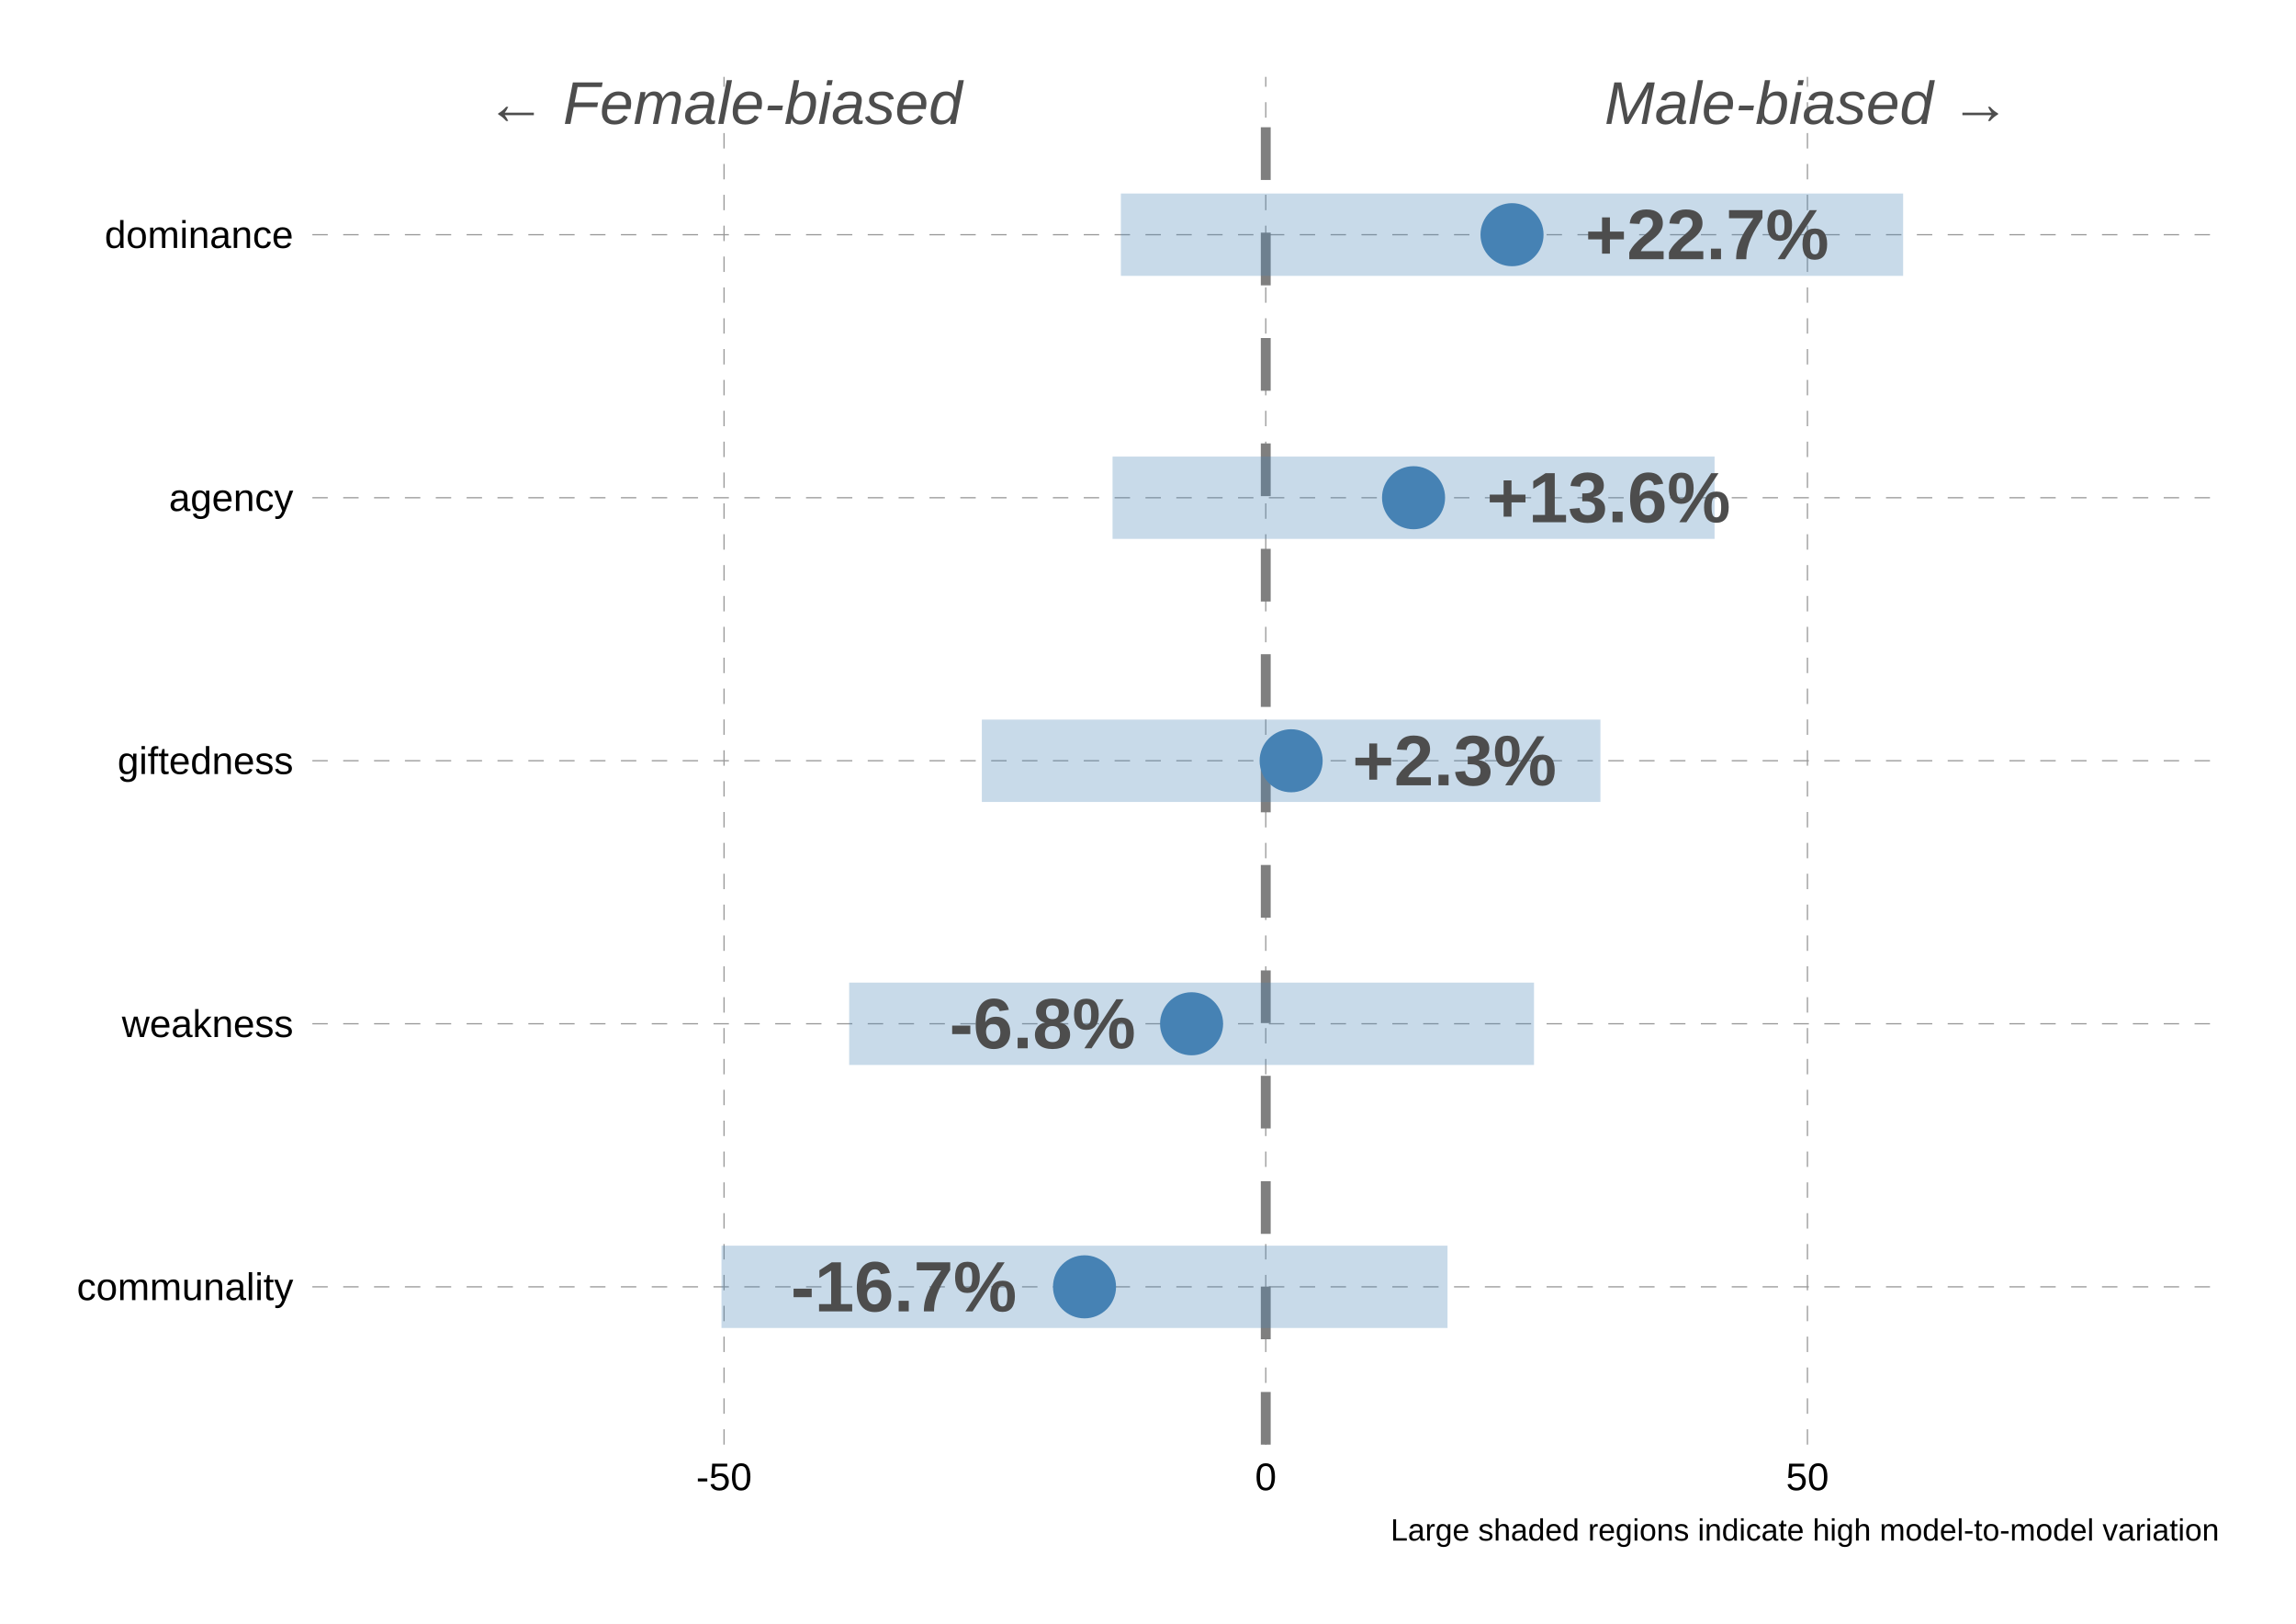
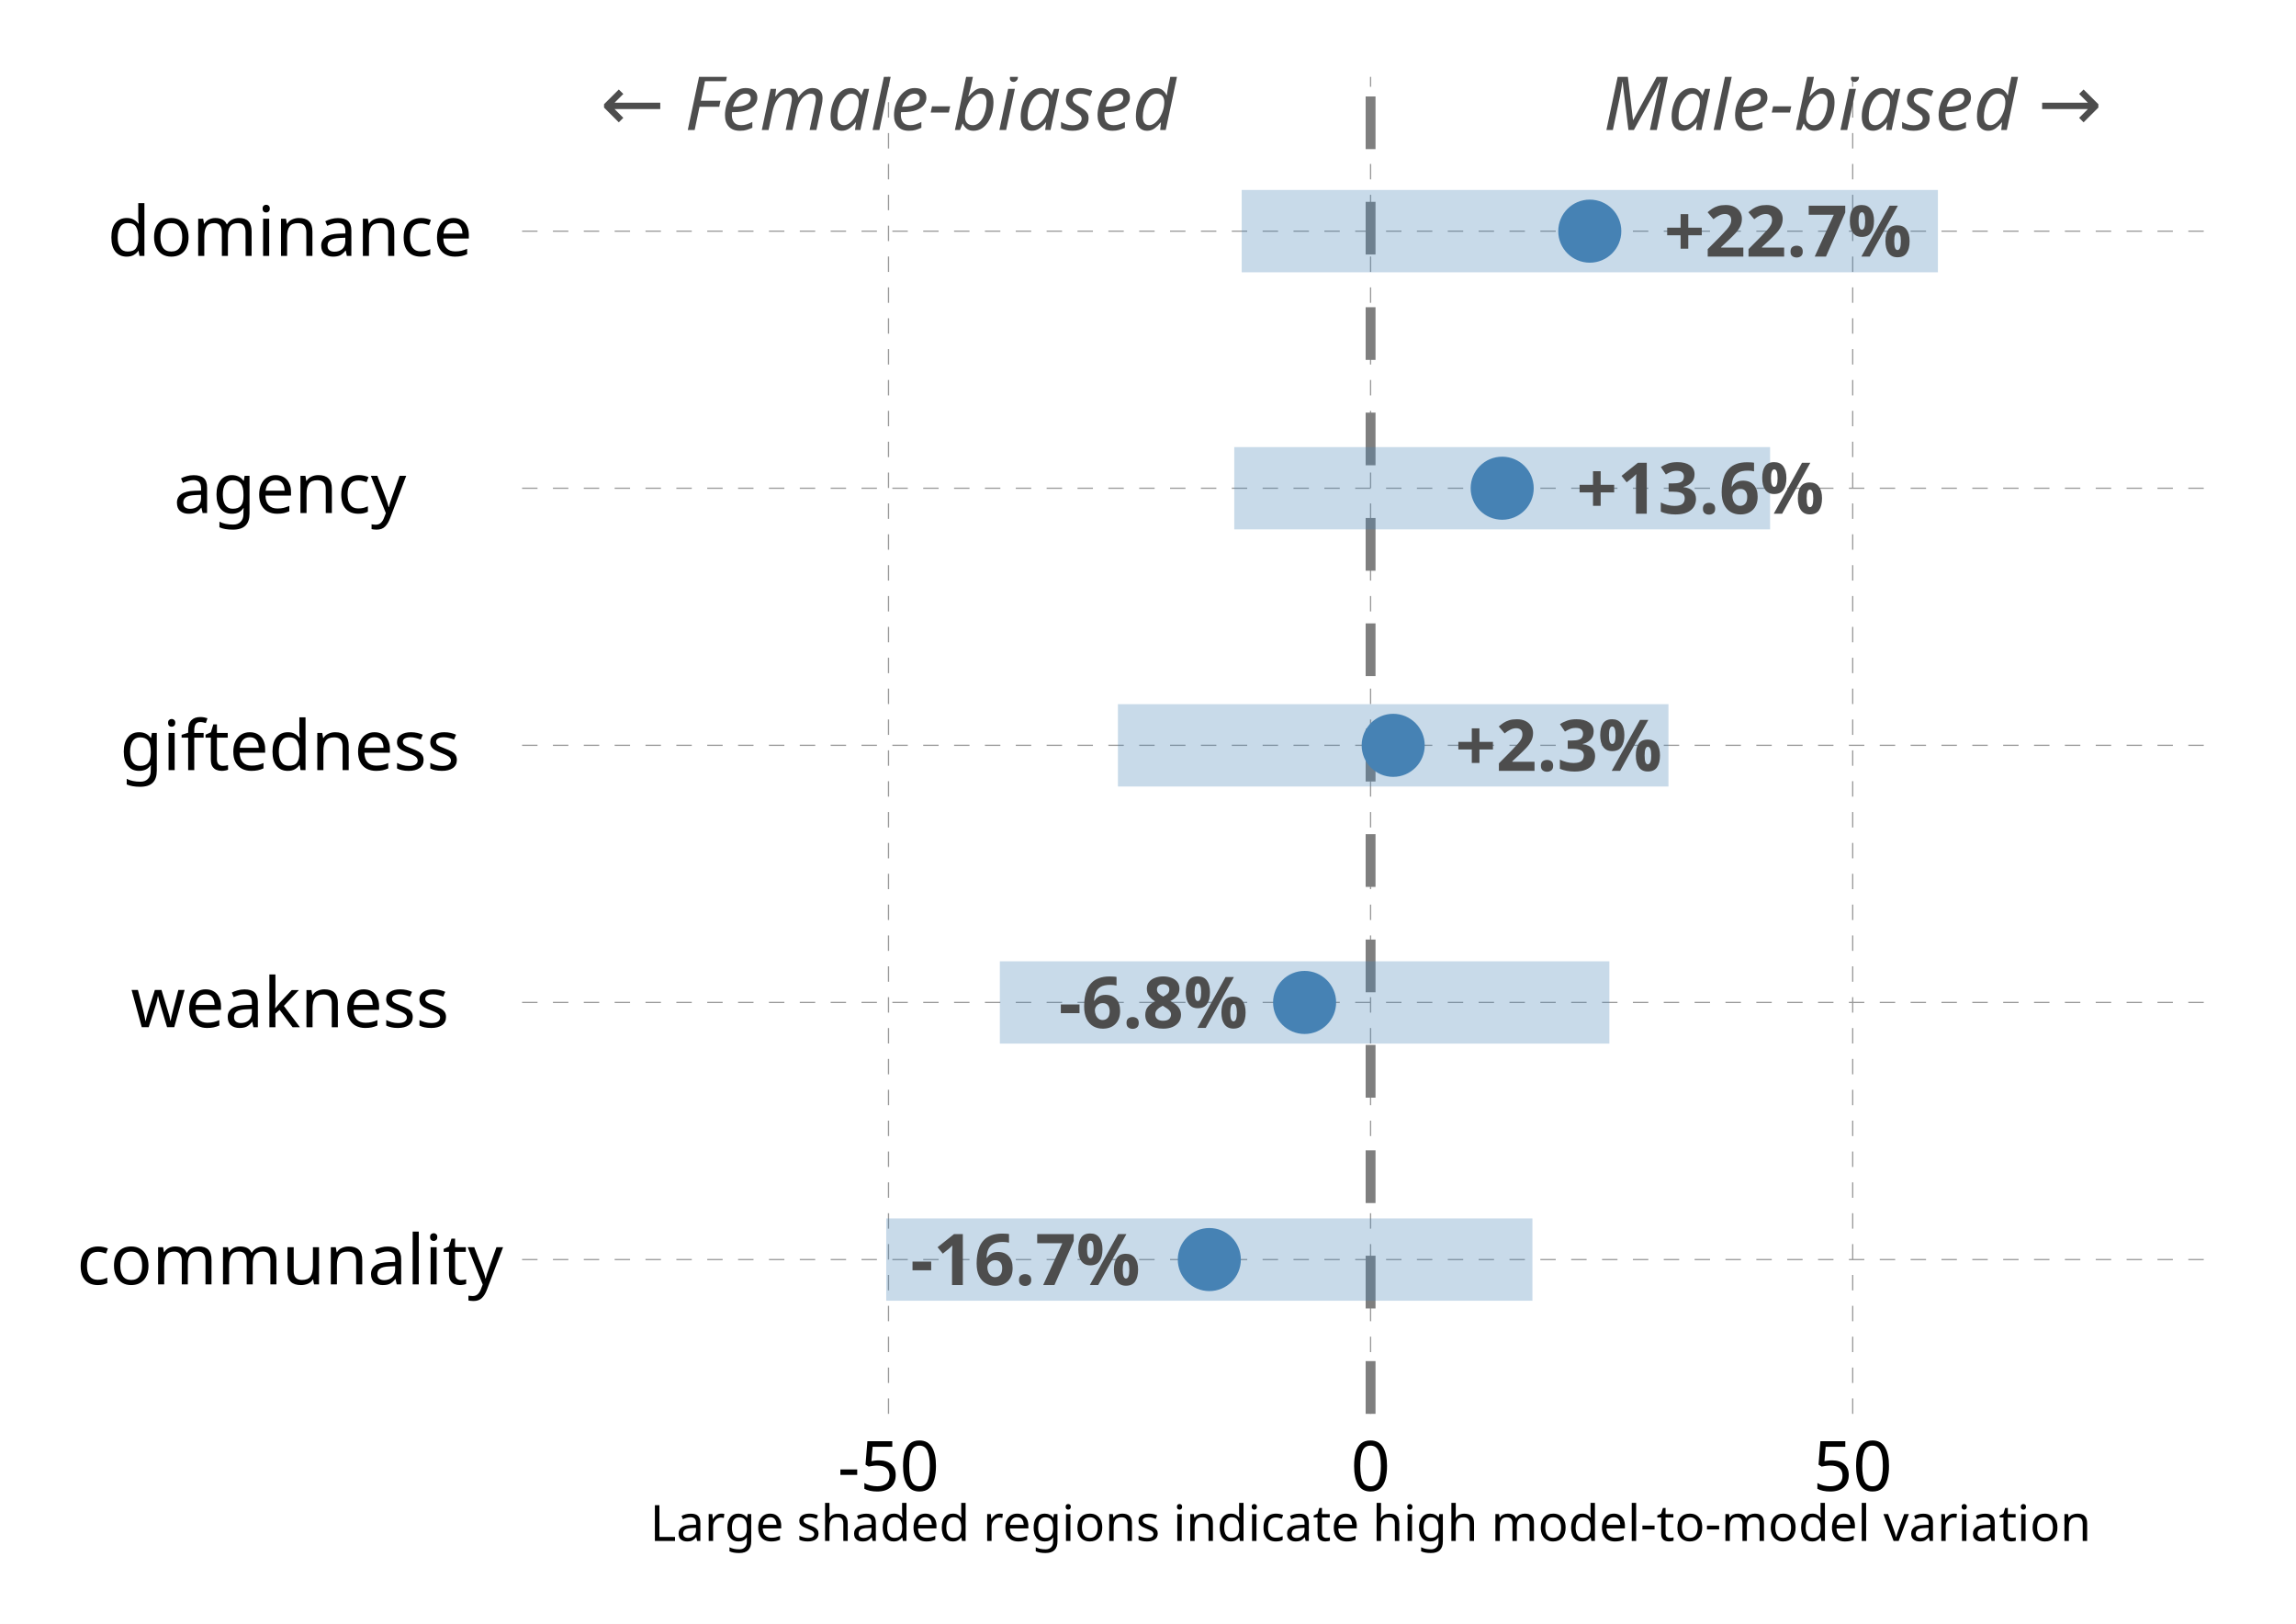
<svg xmlns="http://www.w3.org/2000/svg" width="595.28pt" height="420.94pt" viewBox="0 0 595.28 420.94">
  <g class="svglite">
    <defs>
      <style type="text/css">
    .svglite line, .svglite polyline, .svglite polygon, .svglite path, .svglite rect, .svglite circle {
      fill: none;
      stroke: #000000;
      stroke-linecap: round;
      stroke-linejoin: round;
      stroke-miterlimit: 10.00;
    }
    .svglite text {
      white-space: pre;
    }
    .svglite g.glyphgroup path {
      fill: inherit;
      stroke: none;
    }
  </style>
    </defs>
    <rect width="100%" height="100%" style="stroke: none; fill: #FFFFFF;" />
    <defs>
      <clipPath id="cpMC4wMHw1OTUuMjh8MC4wMHw0MjAuOTQ=">
        <rect x="0.00" y="0.00" width="595.28" height="420.94" />
      </clipPath>
    </defs>
    <g clip-path="url(#cpMC4wMHw1OTUuMjh8MC4wMHw0MjAuOTQ=)">
-       <rect x="-0" y="-0" width="595.28" height="420.94" style="stroke-width: 1.07; stroke: none; fill: #FFFFFF;" />
+       <rect x="0.00" y="-0" width="595.28" height="420.94" style="stroke-width: 1.07; stroke: none; fill: #FFFFFF;" />
    </g>
    <defs>
-       <clipPath id="cpODAuOTh8NTc1LjM1fDE5LjkzfDM3NC40OQ==">
-         <rect x="80.98" y="19.93" width="494.37" height="354.56" />
+       <clipPath id="cpMTM1LjM2fDU3NS4zNXwxOS45M3wzNjYuNTA=">
+         <rect x="135.36" y="19.93" width="439.99" height="346.58" />
      </clipPath>
    </defs>
-     <g clip-path="url(#cpODAuOTh8NTc1LjM1fDE5LjkzfDM3NC40OQ==)">
-       <polyline points="80.98,333.58 575.35,333.58 " style="stroke-width: 0.32; stroke: #999999; stroke-dasharray: 4.00,4.00; stroke-linecap: butt;" />
-       <polyline points="80.98,265.39 575.35,265.39 " style="stroke-width: 0.32; stroke: #999999; stroke-dasharray: 4.00,4.00; stroke-linecap: butt;" />
-       <polyline points="80.98,197.21 575.35,197.21 " style="stroke-width: 0.32; stroke: #999999; stroke-dasharray: 4.00,4.00; stroke-linecap: butt;" />
-       <polyline points="80.98,129.02 575.35,129.02 " style="stroke-width: 0.32; stroke: #999999; stroke-dasharray: 4.00,4.00; stroke-linecap: butt;" />
-       <polyline points="80.98,60.84 575.35,60.84 " style="stroke-width: 0.32; stroke: #999999; stroke-dasharray: 4.00,4.00; stroke-linecap: butt;" />
-       <polyline points="187.72,374.49 187.72,19.93 " style="stroke-width: 0.32; stroke: #999999; stroke-dasharray: 4.00,4.00; stroke-linecap: butt;" />
-       <polyline points="328.17,374.49 328.17,19.93 " style="stroke-width: 0.32; stroke: #999999; stroke-dasharray: 4.00,4.00; stroke-linecap: butt;" />
-       <polyline points="468.61,374.49 468.61,19.93 " style="stroke-width: 0.32; stroke: #999999; stroke-dasharray: 4.00,4.00; stroke-linecap: butt;" />
-       <line x1="328.17" y1="374.49" x2="328.17" y2="19.93" style="stroke-width: 2.56; stroke: #7F7F7F; stroke-dasharray: 13.66,13.66; stroke-linecap: butt;" />
-       <line x1="290.61" y1="60.84" x2="493.42" y2="60.84" style="stroke-width: 21.34; stroke: #4682B4; stroke-opacity: 0.30; stroke-linecap: butt;" />
-       <line x1="187.06" y1="333.58" x2="375.30" y2="333.58" style="stroke-width: 21.34; stroke: #4682B4; stroke-opacity: 0.30; stroke-linecap: butt;" />
-       <line x1="288.45" y1="129.02" x2="444.54" y2="129.02" style="stroke-width: 21.34; stroke: #4682B4; stroke-opacity: 0.30; stroke-linecap: butt;" />
-       <line x1="220.16" y1="265.39" x2="397.72" y2="265.39" style="stroke-width: 21.34; stroke: #4682B4; stroke-opacity: 0.30; stroke-linecap: butt;" />
-       <line x1="254.56" y1="197.21" x2="414.94" y2="197.21" style="stroke-width: 21.34; stroke: #4682B4; stroke-opacity: 0.30; stroke-linecap: butt;" />
-       <circle cx="392.02" cy="60.84" r="7.82" style="stroke-width: 0.71; stroke: #4682B4; fill: #4682B4;" />
-       <circle cx="281.18" cy="333.58" r="7.82" style="stroke-width: 0.71; stroke: #4682B4; fill: #4682B4;" />
-       <circle cx="366.49" cy="129.02" r="7.82" style="stroke-width: 0.71; stroke: #4682B4; fill: #4682B4;" />
-       <circle cx="308.94" cy="265.39" r="7.82" style="stroke-width: 0.71; stroke: #4682B4; fill: #4682B4;" />
-       <circle cx="334.75" cy="197.21" r="7.82" style="stroke-width: 0.71; stroke: #4682B4; fill: #4682B4;" />
-       <text x="410.98" y="67.20" style="font-size: 18.49px; font-weight: bold;fill: #4D4D4D; font-family: &quot;Liberation Sans&quot;;" textLength="63.22px" lengthAdjust="spacingAndGlyphs">+22.7%</text>
-       <text x="263.61" y="339.94" text-anchor="end" style="font-size: 18.49px; font-weight: bold;fill: #4D4D4D; font-family: &quot;Liberation Sans&quot;;" textLength="58.58px" lengthAdjust="spacingAndGlyphs">-16.7%</text>
-       <text x="385.46" y="135.38" style="font-size: 18.49px; font-weight: bold;fill: #4D4D4D; font-family: &quot;Liberation Sans&quot;;" textLength="63.22px" lengthAdjust="spacingAndGlyphs">+13.6%</text>
-       <text x="294.45" y="271.75" text-anchor="end" style="font-size: 18.49px; font-weight: bold;fill: #4D4D4D; font-family: &quot;Liberation Sans&quot;;" textLength="48.30px" lengthAdjust="spacingAndGlyphs">-6.8%</text>
-       <text x="350.63" y="203.57" style="font-size: 18.49px; font-weight: bold;fill: #4D4D4D; font-family: &quot;Liberation Sans&quot;;" textLength="52.94px" lengthAdjust="spacingAndGlyphs">+2.3%</text>
-       <text x="468.61" y="32.13" text-anchor="middle" style="font-size: 15.65px; font-style: italic;fill: #4D4D4D; font-family: &quot;Liberation Sans&quot;;" textLength="105.20px" lengthAdjust="spacingAndGlyphs">Male-biased →</text>
-       <text x="187.72" y="32.13" text-anchor="middle" style="font-size: 15.65px; font-style: italic;fill: #4D4D4D; font-family: &quot;Liberation Sans&quot;;" textLength="123.45px" lengthAdjust="spacingAndGlyphs">← Female-biased</text>
+     <g clip-path="url(#cpMTM1LjM2fDU3NS4zNXwxOS45M3wzNjYuNTA=)">
+       <polyline points="135.36,326.51 575.35,326.51 " style="stroke-width: 0.32; stroke: #999999; stroke-dasharray: 4.00,4.00; stroke-linecap: butt;" />
+       <polyline points="135.36,259.86 575.35,259.86 " style="stroke-width: 0.32; stroke: #999999; stroke-dasharray: 4.00,4.00; stroke-linecap: butt;" />
+       <polyline points="135.36,193.21 575.35,193.21 " style="stroke-width: 0.32; stroke: #999999; stroke-dasharray: 4.00,4.00; stroke-linecap: butt;" />
+       <polyline points="135.36,126.56 575.35,126.56 " style="stroke-width: 0.32; stroke: #999999; stroke-dasharray: 4.00,4.00; stroke-linecap: butt;" />
+       <polyline points="135.36,59.92 575.35,59.92 " style="stroke-width: 0.32; stroke: #999999; stroke-dasharray: 4.00,4.00; stroke-linecap: butt;" />
+       <polyline points="230.36,366.50 230.36,19.93 " style="stroke-width: 0.32; stroke: #999999; stroke-dasharray: 4.00,4.00; stroke-linecap: butt;" />
+       <polyline points="355.35,366.50 355.35,19.93 " style="stroke-width: 0.32; stroke: #999999; stroke-dasharray: 4.00,4.00; stroke-linecap: butt;" />
+       <polyline points="480.35,366.50 480.35,19.93 " style="stroke-width: 0.32; stroke: #999999; stroke-dasharray: 4.00,4.00; stroke-linecap: butt;" />
+       <line x1="355.35" y1="366.50" x2="355.35" y2="19.93" style="stroke-width: 2.56; stroke: #7F7F7F; stroke-dasharray: 13.66,13.66; stroke-linecap: butt;" />
+       <line x1="321.93" y1="59.92" x2="502.44" y2="59.92" style="stroke-width: 21.34; stroke: #4682B4; stroke-opacity: 0.30; stroke-linecap: butt;" />
+       <line x1="229.77" y1="326.51" x2="397.31" y2="326.51" style="stroke-width: 21.34; stroke: #4682B4; stroke-opacity: 0.30; stroke-linecap: butt;" />
+       <line x1="320.00" y1="126.56" x2="458.93" y2="126.56" style="stroke-width: 21.34; stroke: #4682B4; stroke-opacity: 0.30; stroke-linecap: butt;" />
+       <line x1="259.23" y1="259.86" x2="417.26" y2="259.86" style="stroke-width: 21.34; stroke: #4682B4; stroke-opacity: 0.30; stroke-linecap: butt;" />
+       <line x1="289.84" y1="193.21" x2="432.58" y2="193.21" style="stroke-width: 21.34; stroke: #4682B4; stroke-opacity: 0.30; stroke-linecap: butt;" />
+       <circle cx="412.18" cy="59.92" r="7.82" style="stroke-width: 0.71; stroke: #4682B4; fill: #4682B4;" />
+       <circle cx="313.54" cy="326.51" r="7.82" style="stroke-width: 0.71; stroke: #4682B4; fill: #4682B4;" />
+       <circle cx="389.47" cy="126.56" r="7.82" style="stroke-width: 0.71; stroke: #4682B4; fill: #4682B4;" />
+       <circle cx="338.24" cy="259.86" r="7.82" style="stroke-width: 0.71; stroke: #4682B4; fill: #4682B4;" />
+       <circle cx="361.21" cy="193.21" r="7.82" style="stroke-width: 0.71; stroke: #4682B4; fill: #4682B4;" />
+       <text x="431.45" y="66.52" style="font-size: 18.49px; font-weight: bold;fill: #4D4D4D; font-family: &quot;Noto Sans&quot;;" textLength="64.23px" lengthAdjust="spacingAndGlyphs">+22.7%</text>
+       <text x="295.65" y="333.12" text-anchor="end" style="font-size: 18.49px; font-weight: bold;fill: #4D4D4D; font-family: &quot;Noto Sans&quot;;" textLength="59.61px" lengthAdjust="spacingAndGlyphs">-16.7%</text>
+       <text x="408.74" y="133.17" style="font-size: 18.49px; font-weight: bold;fill: #4D4D4D; font-family: &quot;Noto Sans&quot;;" textLength="64.23px" lengthAdjust="spacingAndGlyphs">+13.6%</text>
+       <text x="323.53" y="266.47" text-anchor="end" style="font-size: 18.49px; font-weight: bold;fill: #4D4D4D; font-family: &quot;Noto Sans&quot;;" textLength="49.03px" lengthAdjust="spacingAndGlyphs">-6.8%</text>
+       <text x="377.31" y="199.82" style="font-size: 18.49px; font-weight: bold;fill: #4D4D4D; font-family: &quot;Noto Sans&quot;;" textLength="53.66px" lengthAdjust="spacingAndGlyphs">+2.3%</text>
+       <text x="480.35" y="33.70" text-anchor="middle" style="font-size: 19.92px; font-style: italic;fill: #4D4D4D; font-family: &quot;Noto Sans&quot;;" textLength="124.52px" lengthAdjust="spacingAndGlyphs">Male-biased →</text>
+       <text x="230.36" y="33.70" text-anchor="middle" style="font-size: 19.92px; font-style: italic;fill: #4D4D4D; font-family: &quot;Noto Sans&quot;;" textLength="144.64px" lengthAdjust="spacingAndGlyphs">← Female-biased</text>
    </g>
    <g clip-path="url(#cpMC4wMHw1OTUuMjh8MC4wMHw0MjAuOTQ=)">
-       <text x="76.05" y="337.02" text-anchor="end" style="font-size: 10.00px; font-family: &quot;Liberation Sans&quot;;" textLength="56.12px" lengthAdjust="spacingAndGlyphs">communality</text>
-       <text x="76.05" y="268.83" text-anchor="end" style="font-size: 10.00px; font-family: &quot;Liberation Sans&quot;;" textLength="44.47px" lengthAdjust="spacingAndGlyphs">weakness</text>
-       <text x="76.05" y="200.65" text-anchor="end" style="font-size: 10.00px; font-family: &quot;Liberation Sans&quot;;" textLength="45.59px" lengthAdjust="spacingAndGlyphs">giftedness</text>
-       <text x="76.05" y="132.46" text-anchor="end" style="font-size: 10.00px; font-family: &quot;Liberation Sans&quot;;" textLength="32.25px" lengthAdjust="spacingAndGlyphs">agency</text>
-       <text x="76.05" y="64.28" text-anchor="end" style="font-size: 10.00px; font-family: &quot;Liberation Sans&quot;;" textLength="48.92px" lengthAdjust="spacingAndGlyphs">dominance</text>
-       <text x="187.72" y="386.30" text-anchor="middle" style="font-size: 10.00px; font-family: &quot;Liberation Sans&quot;;" textLength="14.45px" lengthAdjust="spacingAndGlyphs">-50</text>
-       <text x="328.17" y="386.30" text-anchor="middle" style="font-size: 10.00px; font-family: &quot;Liberation Sans&quot;;" textLength="5.56px" lengthAdjust="spacingAndGlyphs">0</text>
-       <text x="468.61" y="386.30" text-anchor="middle" style="font-size: 10.00px; font-family: &quot;Liberation Sans&quot;;" textLength="11.12px" lengthAdjust="spacingAndGlyphs">50</text>
-       <text x="575.35" y="399.36" text-anchor="end" style="font-size: 8.00px; font-family: &quot;Liberation Sans&quot;;" textLength="214.97px" lengthAdjust="spacingAndGlyphs">Large shaded regions indicate high model-to-model variation</text>
+       <text x="75.18" y="332.94" text-anchor="middle" style="font-size: 18.00px; font-family: &quot;Noto Sans&quot;;" textLength="110.50px" lengthAdjust="spacingAndGlyphs">communality</text>
+       <text x="75.18" y="266.29" text-anchor="middle" style="font-size: 18.00px; font-family: &quot;Noto Sans&quot;;" textLength="82.53px" lengthAdjust="spacingAndGlyphs">weakness</text>
+       <text x="75.18" y="199.64" text-anchor="middle" style="font-size: 18.00px; font-family: &quot;Noto Sans&quot;;" textLength="88.14px" lengthAdjust="spacingAndGlyphs">giftedness</text>
+       <text x="75.18" y="132.99" text-anchor="middle" style="font-size: 18.00px; font-family: &quot;Noto Sans&quot;;" textLength="60.27px" lengthAdjust="spacingAndGlyphs">agency</text>
+       <text x="75.18" y="66.34" text-anchor="middle" style="font-size: 18.00px; font-family: &quot;Noto Sans&quot;;" textLength="94.56px" lengthAdjust="spacingAndGlyphs">dominance</text>
+       <text x="230.36" y="386.45" text-anchor="middle" style="font-size: 18.00px; font-family: &quot;Noto Sans&quot;;" textLength="26.39px" lengthAdjust="spacingAndGlyphs">-50</text>
+       <text x="355.35" y="386.45" text-anchor="middle" style="font-size: 18.00px; font-family: &quot;Noto Sans&quot;;" textLength="10.30px" lengthAdjust="spacingAndGlyphs">0</text>
+       <text x="480.35" y="386.45" text-anchor="middle" style="font-size: 18.00px; font-family: &quot;Noto Sans&quot;;" textLength="20.59px" lengthAdjust="spacingAndGlyphs">50</text>
+       <text x="355.35" y="399.46" text-anchor="middle" style="font-size: 13.00px; font-family: &quot;Noto Sans&quot;;" textLength="373.67px" lengthAdjust="spacingAndGlyphs">Large shaded regions indicate high model-to-model variation</text>
    </g>
  </g>
</svg>
